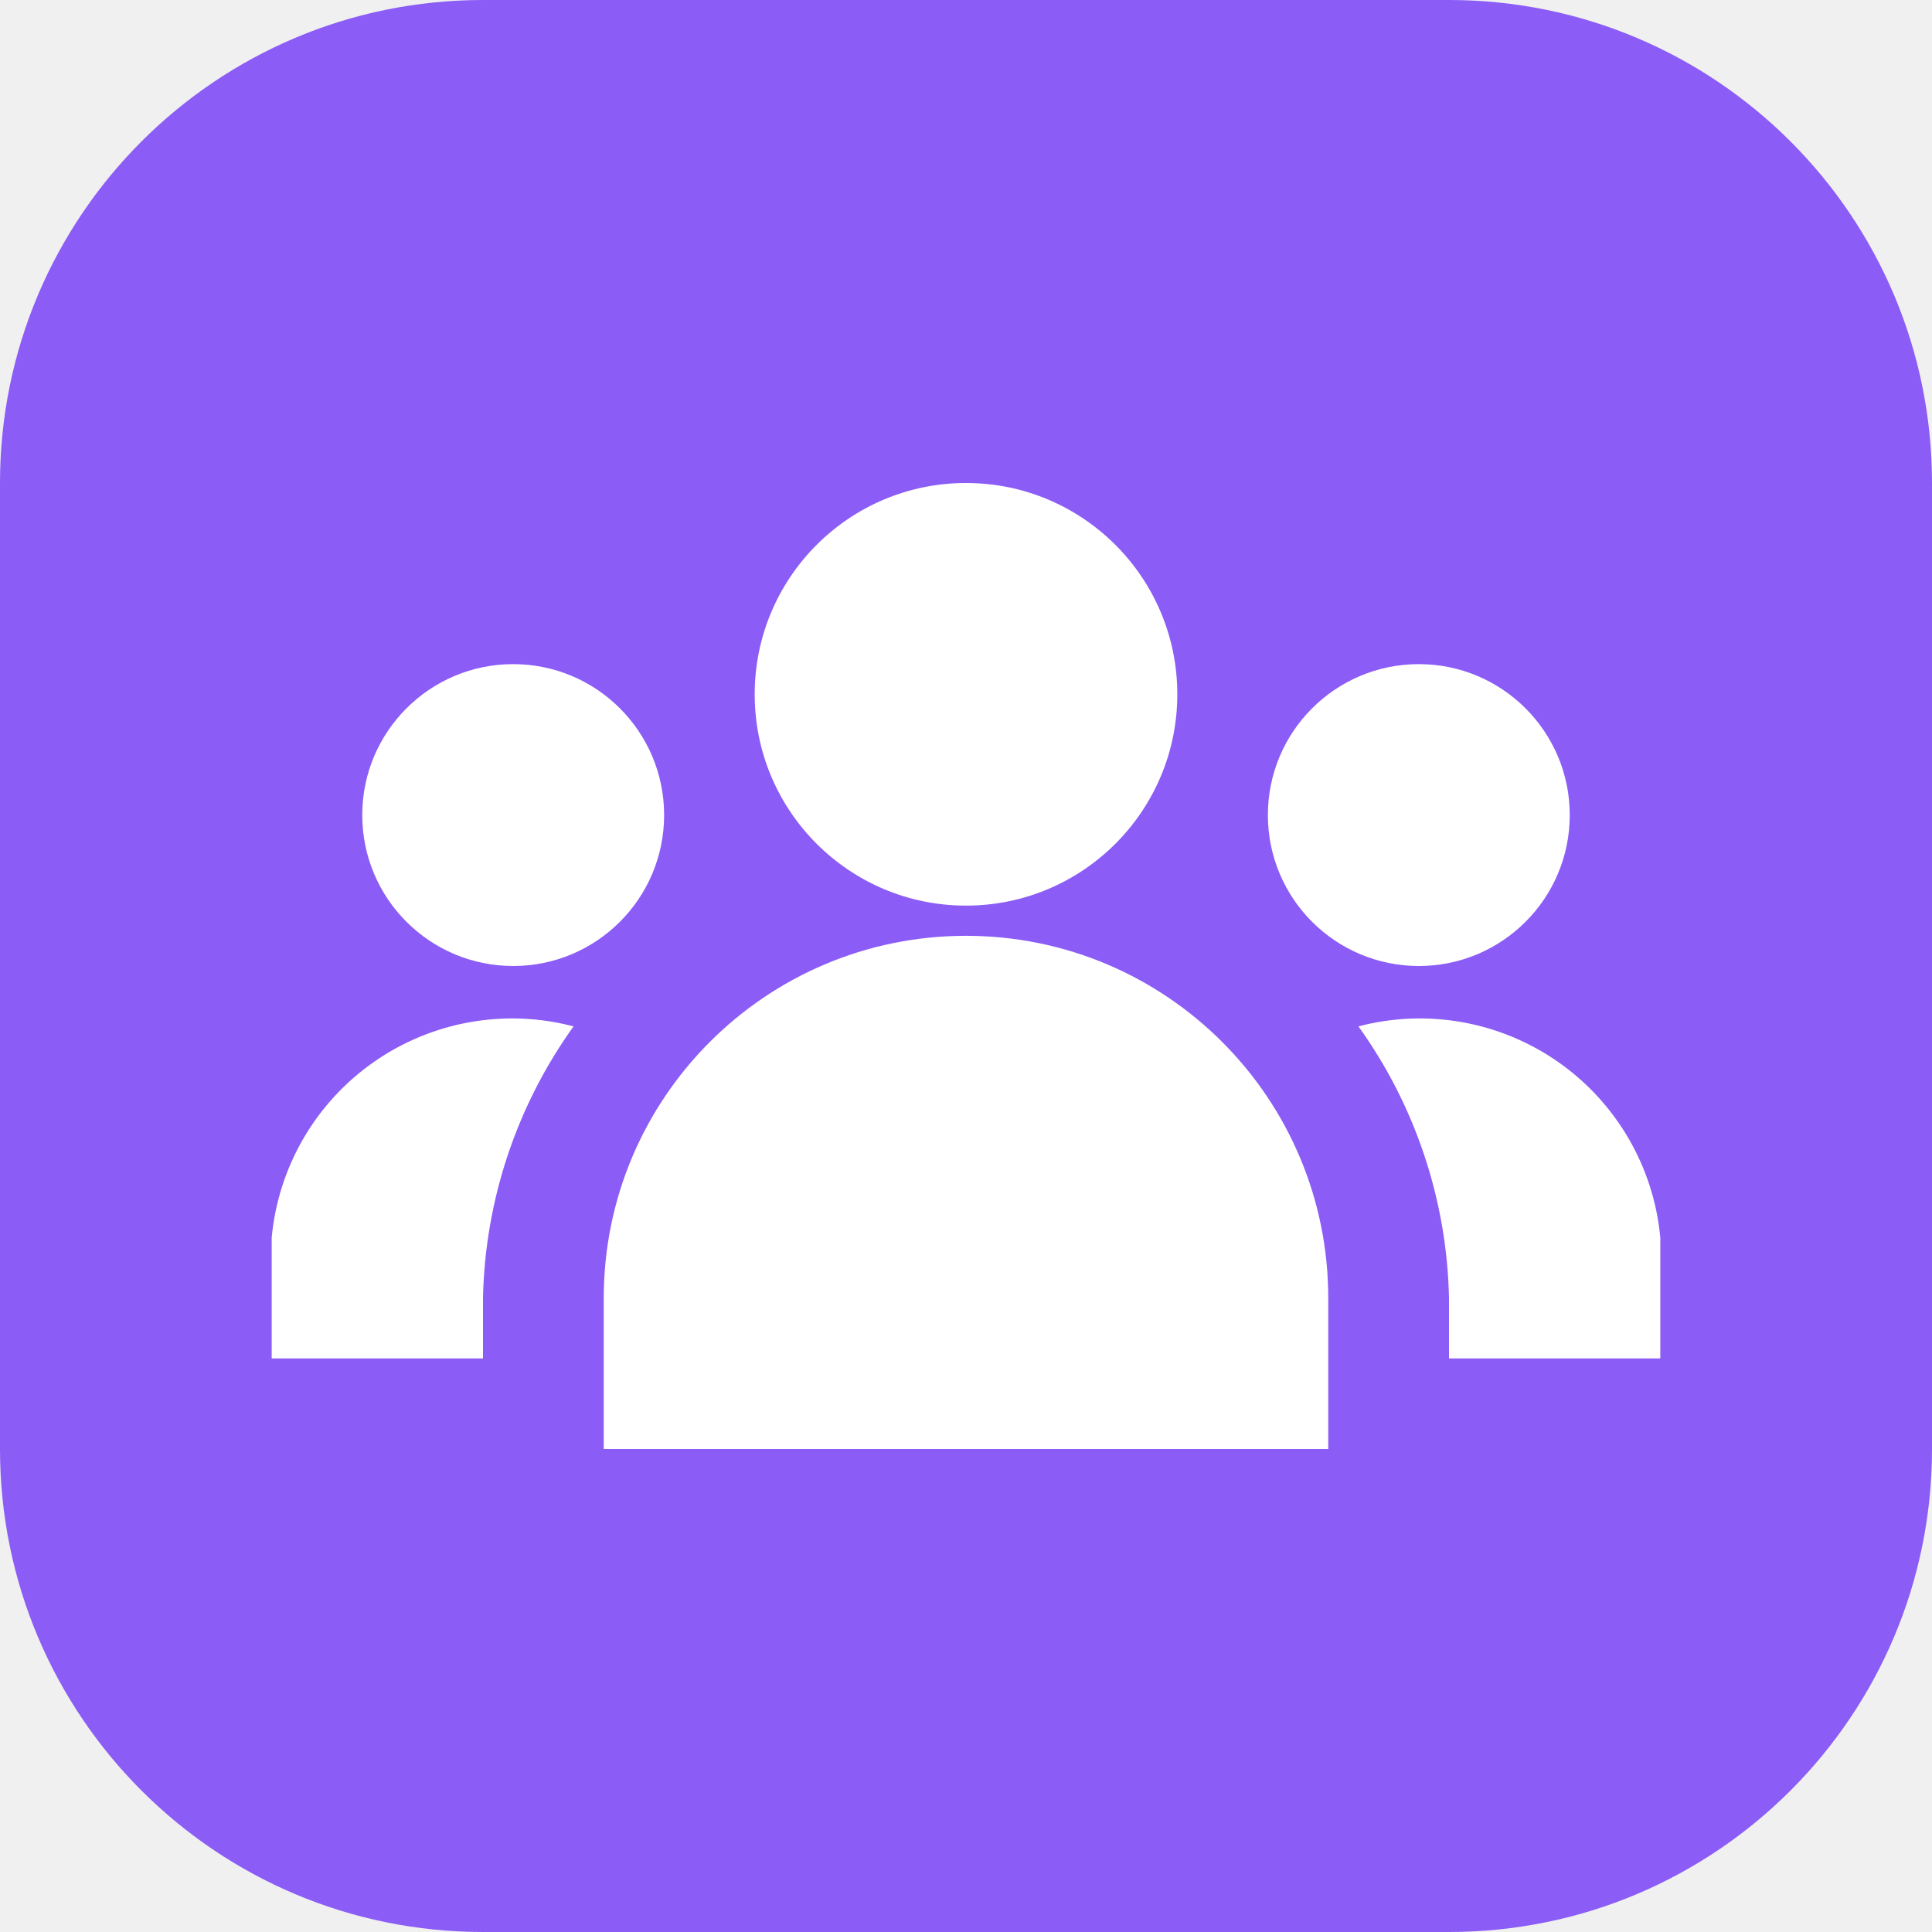
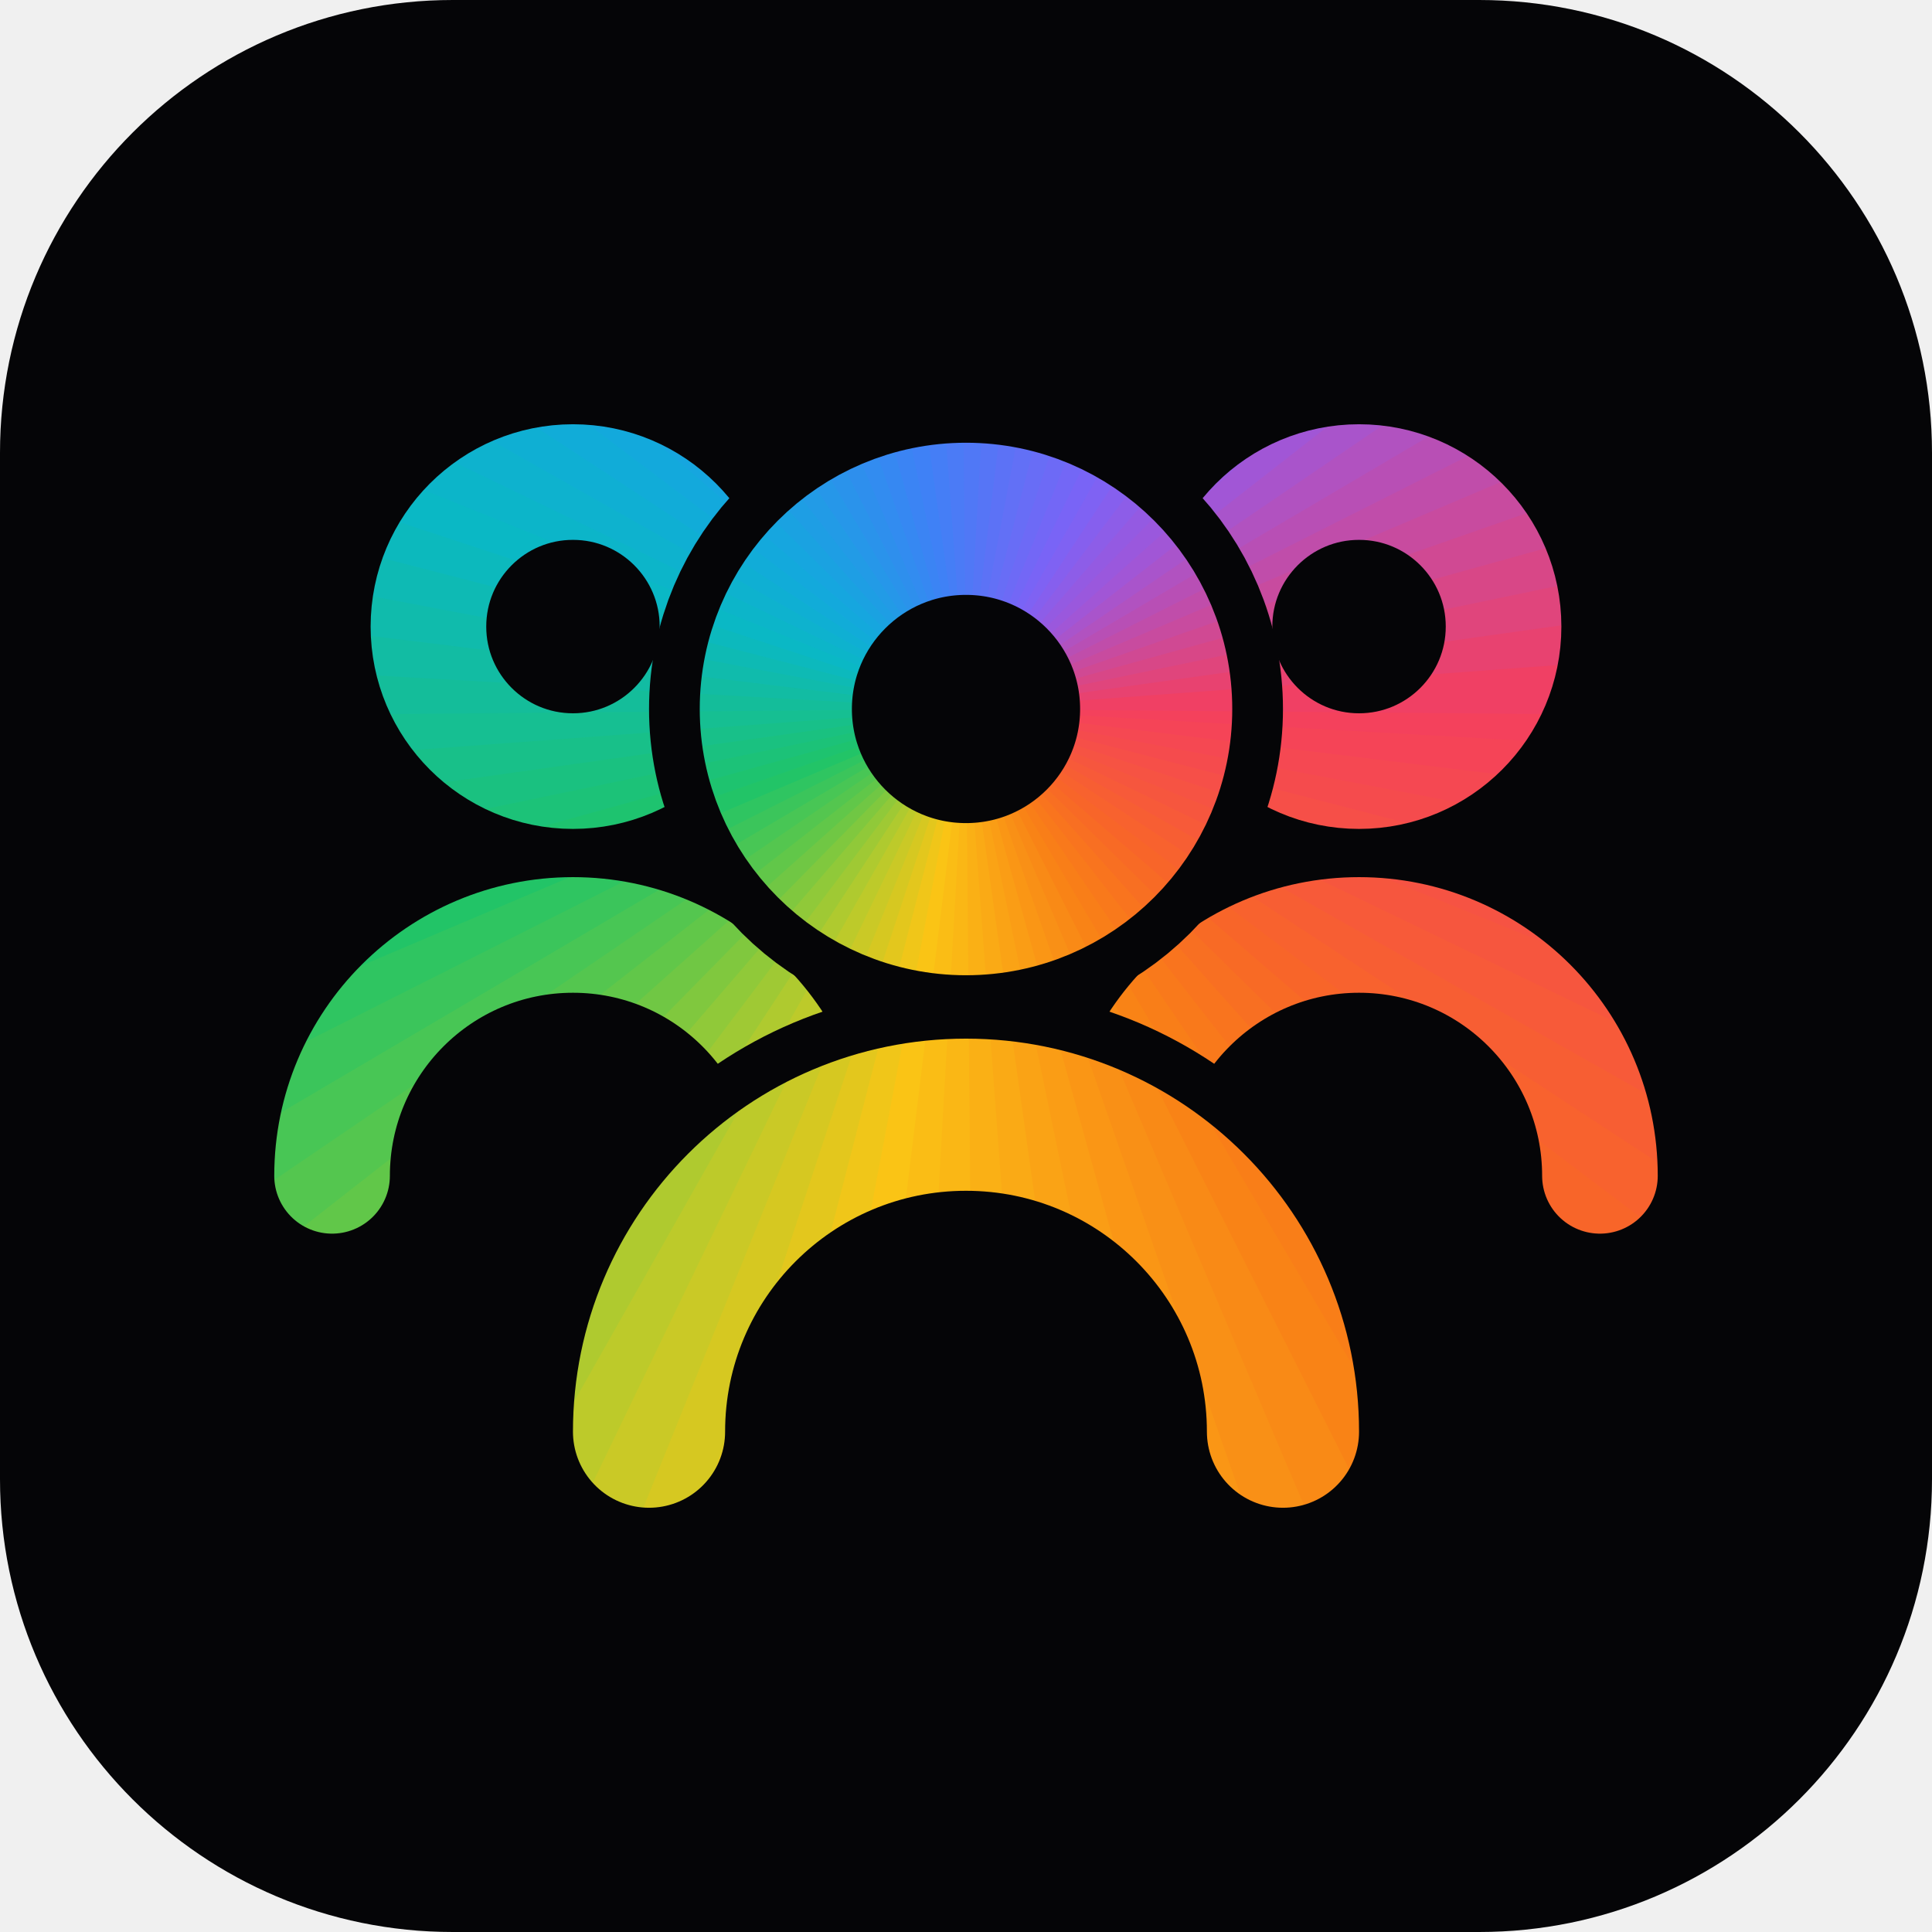
- <svg xmlns="http://www.w3.org/2000/svg" viewBox="0 0 64 64">
-   <rect width="64" height="64" rx="16" fill="#8b5cf6" />
-   <g fill="#fff">
-     <circle cx="32" cy="23" r="7" />
-     <circle cx="17" cy="27" r="5" />
-     <circle cx="47" cy="27" r="5" />
-     <path d="M20 48v-5a12 12 0 0 1 24 0v5H20ZM9 45v-4a8 8 0 0 1 10-7 16 16 0 0 0-3 9v2H9Zm39 0v-2a16 16 0 0 0-3-9 8 8 0 0 1 10 7v4h-7Z" />
+ <svg xmlns="http://www.w3.org/2000/svg" viewBox="0 0 512 512" role="img" aria-label="Iris Groups">
+   <defs>
+     <mask id="iris-groups-people" maskUnits="userSpaceOnUse" x="0" y="0" width="512" height="512">
+       <rect width="512" height="512" fill="#000" />
+       <g fill="none">
+         <circle cx="151.84" cy="166.05" r="38.3" stroke="#fff" stroke-width="30.64" />
+         <path d="M88 311.61a63.84 63.84 0 0 1 127.68 0" stroke="#fff" stroke-width="30.64" stroke-linecap="round" />
+         <circle cx="360.16" cy="166.05" r="38.3" stroke="#fff" stroke-width="30.64" />
+         <path d="M296.32 311.61a63.84 63.84 0 0 1 127.68 0" stroke="#fff" stroke-width="30.64" stroke-linecap="round" />
+       </g>
+       <circle cx="256" cy="187.89" r="50.4" fill="#000" stroke="#000" stroke-width="67.2" />
+       <path d="M172 379.41a84 84 0 0 1 168 0v512h-168z" fill="#000" stroke="#000" stroke-width="67.2" stroke-linejoin="round" />
+       <g fill="none">
+         <circle cx="256" cy="187.89" r="50.4" stroke="#fff" stroke-width="40.32" />
+         <path d="M172 379.41a84 84 0 0 1 168 0" stroke="#fff" stroke-width="40.32" stroke-linecap="round" />
+       </g>
+     </mask>
+   </defs>
+   <rect width="512" height="512" rx="120" fill="#050507" />
+   <g mask="url(#iris-groups-people)">
+     <path d="M256 187.89L675.98 184.23A420 420 0 0 1 674.85 219.02Z" fill="#F4415C" />
+     <path d="M256 187.89L675.32 211.7A420 420 0 0 1 671.91 246.35Z" fill="#F54457" />
+     <path d="M256 187.89L672.87 239.08A420 420 0 0 1 667.2 273.42Z" fill="#F54852" />
+     <path d="M256 187.89L668.63 266.23A420 420 0 0 1 660.72 300.13Z" fill="#F54B4D" />
+     <path d="M256 187.89L662.62 293.05A420 420 0 0 1 652.52 326.36Z" fill="#F64F48" />
+     <path d="M256 187.89L654.87 319.42A420 420 0 0 1 642.61 352Z" fill="#F65343" />
+     <path d="M256 187.89L645.42 345.23A420 420 0 0 1 631.05 376.93Z" fill="#F6563E" />
+     <path d="M256 187.89L634.29 370.36A420 420 0 0 1 617.88 401.06Z" fill="#F75A39" />
+     <path d="M256 187.89L621.55 394.71A420 420 0 0 1 603.17 424.27Z" fill="#F75E33" />
+     <path d="M256 187.89L607.24 418.18A420 420 0 0 1 586.96 446.47Z" fill="#F8622E" />
+     <path d="M256 187.89L591.43 440.66A420 420 0 0 1 569.34 467.56Z" fill="#F86529" />
+     <path d="M256 187.89L574.18 462.05A420 420 0 0 1 550.38 487.46Z" fill="#F86A25" />
+     <path d="M256 187.89L555.57 482.27A420 420 0 0 1 530.16 506.07Z" fill="#F86F22" />
+     <path d="M256 187.89L535.67 501.24A420 420 0 0 1 508.76 523.32Z" fill="#F9741E" />
+     <path d="M256 187.89L514.58 518.86A420 420 0 0 1 486.28 539.13Z" fill="#F9791B" />
+     <path d="M256 187.89L492.38 535.06A420 420 0 0 1 462.82 553.44Z" fill="#F97E18" />
+     <path d="M256 187.89L469.17 549.78A420 420 0 0 1 438.47 566.19Z" fill="#F98316" />
+     <path d="M256 187.89L445.04 562.94A420 420 0 0 1 413.33 577.31Z" fill="#F98A16" />
+     <path d="M256 187.89L420.11 574.5A420 420 0 0 1 387.53 586.77Z" fill="#F99016" />
+     <path d="M256 187.89L394.47 584.41A420 420 0 0 1 361.16 594.51Z" fill="#FA9615" />
+     <path d="M256 187.89L368.24 592.62A420 420 0 0 1 334.34 600.52Z" fill="#FA9D15" />
+     <path d="M256 187.89L341.53 599.09A420 420 0 0 1 307.19 604.76Z" fill="#FAA315" />
+     <path d="M256 187.89L314.45 603.81A420 420 0 0 1 279.81 607.22Z" fill="#FAAA15" />
+     <path d="M256 187.89L287.13 606.74A420 420 0 0 1 252.33 607.88Z" fill="#FAB015" />
+     <path d="M256 187.89L259.67 607.88A420 420 0 0 1 224.87 606.74Z" fill="#FAB715" />
+     <path d="M256 187.89L232.19 607.22A420 420 0 0 1 197.55 603.81Z" fill="#FABD15" />
+     <path d="M256 187.89L204.81 604.76A420 420 0 0 1 170.47 599.09Z" fill="#FAC415" />
+     <path d="M256 187.89L177.66 600.52A420 420 0 0 1 143.76 592.62Z" fill="#F0C619" />
+     <path d="M256 187.89L150.84 594.51A420 420 0 0 1 117.53 584.41Z" fill="#E3C71D" />
+     <path d="M256 187.89L124.47 586.77A420 420 0 0 1 91.89 574.5Z" fill="#D6C821" />
+     <path d="M256 187.89L98.67 577.31A420 420 0 0 1 66.96 562.94Z" fill="#CAC926" />
+     <path d="M256 187.89L73.53 566.19A420 420 0 0 1 42.83 549.78Z" fill="#BDCA2A" />
+     <path d="M256 187.89L49.18 553.44A420 420 0 0 1 19.62 535.06Z" fill="#AFCA2F" />
+     <path d="M256 187.89L25.72 539.13A420 420 0 0 1 -2.58 518.86Z" fill="#9FC934" />
+     <path d="M256 187.89L3.24 523.32A420 420 0 0 1 -23.67 501.24Z" fill="#90C939" />
+     <path d="M256 187.89L-18.16 506.07A420 420 0 0 1 -43.57 482.27Z" fill="#80C83E" />
+     <path d="M256 187.89L-38.38 487.46A420 420 0 0 1 -62.18 462.05Z" fill="#70C744" />
+     <path d="M256 187.89L-57.34 467.56A420 420 0 0 1 -79.43 440.66Z" fill="#61C749" />
+     <path d="M256 187.89L-74.96 446.47A420 420 0 0 1 -95.24 418.18Z" fill="#54C64F" />
+     <path d="M256 187.89L-91.17 424.27A420 420 0 0 1 -109.55 394.71Z" fill="#48C655" />
+     <path d="M256 187.89L-105.88 401.06A420 420 0 0 1 -122.29 370.36Z" fill="#3BC55B" />
+     <path d="M256 187.89L-119.05 376.93A420 420 0 0 1 -133.42 345.23Z" fill="#2FC561" />
+     <path d="M256 187.89L-130.61 352A420 420 0 0 1 -142.87 319.42Z" fill="#22C467" />
+     <path d="M256 187.89L-140.52 326.36A420 420 0 0 1 -150.62 293.05Z" fill="#1EC36F" />
+     <path d="M256 187.89L-148.72 300.13A420 420 0 0 1 -156.63 266.23Z" fill="#1CC278" />
+     <path d="M256 187.89L-155.2 273.42A420 420 0 0 1 -160.87 239.08Z" fill="#1AC180" />
+     <path d="M256 187.89L-159.91 246.35A420 420 0 0 1 -163.32 211.7Z" fill="#18C089" />
+     <path d="M256 187.89L-162.85 219.02A420 420 0 0 1 -163.98 184.23Z" fill="#16BF92" />
+     <path d="M256 187.89L-163.98 191.56A420 420 0 0 1 -162.85 156.77Z" fill="#14BD9A" />
+     <path d="M256 187.89L-163.32 164.08A420 420 0 0 1 -159.91 129.44Z" fill="#12BCA3" />
+     <path d="M256 187.89L-160.87 136.71A420 420 0 0 1 -155.2 102.36Z" fill="#10BBAC" />
+     <path d="M256 187.89L-156.63 109.55A420 420 0 0 1 -148.72 75.65Z" fill="#0EBAB4" />
+     <path d="M256 187.89L-150.62 82.73A420 420 0 0 1 -140.52 49.42Z" fill="#0CB9BD" />
+     <path d="M256 187.89L-142.87 56.36A420 420 0 0 1 -130.61 23.79Z" fill="#0AB8C5" />
+     <path d="M256 187.89L-133.42 30.56A420 420 0 0 1 -119.05 -1.15Z" fill="#0CB5C9" />
+     <path d="M256 187.89L-122.29 5.43A420 420 0 0 1 -105.88 -25.27Z" fill="#0EB2CE" />
+     <path d="M256 187.89L-109.55 -18.93A420 420 0 0 1 -91.17 -48.49Z" fill="#0FAFD3" />
+     <path d="M256 187.89L-95.24 -42.39A420 420 0 0 1 -74.96 -70.69Z" fill="#11ACD8" />
+     <path d="M256 187.89L-79.43 -64.87A420 420 0 0 1 -57.34 -91.78Z" fill="#13A9DC" />
+     <path d="M256 187.89L-62.18 -86.27A420 420 0 0 1 -38.38 -111.67Z" fill="#16A6DF" />
+     <path d="M256 187.89L-43.57 -106.49A420 420 0 0 1 -18.16 -130.28Z" fill="#1AA2E1" />
+     <path d="M256 187.89L-23.67 -125.45A420 420 0 0 1 3.24 -147.53Z" fill="#1E9EE4" />
+     <path d="M256 187.89L-2.58 -143.07A420 420 0 0 1 25.72 -163.35Z" fill="#229BE6" />
+     <path d="M256 187.89L19.62 -159.27A420 420 0 0 1 49.18 -177.66Z" fill="#2697E9" />
+     <path d="M256 187.89L42.83 -173.99A420 420 0 0 1 73.53 -190.4Z" fill="#2A93EB" />
+     <path d="M256 187.89L66.96 -187.16A420 420 0 0 1 98.67 -201.52Z" fill="#2E8FED" />
+     <path d="M256 187.89L91.89 -198.72A420 420 0 0 1 124.47 -210.98Z" fill="#328CF0" />
+     <path d="M256 187.89L117.53 -208.62A420 420 0 0 1 150.84 -218.73Z" fill="#3688F2" />
+     <path d="M256 187.89L143.76 -216.83A420 420 0 0 1 177.66 -224.74Z" fill="#3B84F4" />
+     <path d="M256 187.89L170.47 -223.31A420 420 0 0 1 204.81 -228.98Z" fill="#3F81F6" />
+     <path d="M256 187.89L197.55 -228.02A420 420 0 0 1 232.19 -231.43Z" fill="#457EF6" />
+     <path d="M256 187.89L224.87 -230.95A420 420 0 0 1 259.67 -232.09Z" fill="#4B7BF6" />
+     <path d="M256 187.89L252.33 -232.09A420 420 0 0 1 287.13 -230.95Z" fill="#5078F6" />
+     <path d="M256 187.89L279.81 -231.43A420 420 0 0 1 314.45 -228.02Z" fill="#5675F6" />
+     <path d="M256 187.89L307.19 -228.98A420 420 0 0 1 341.53 -223.31Z" fill="#5C72F6" />
+     <path d="M256 187.89L334.34 -224.74A420 420 0 0 1 368.24 -216.83Z" fill="#6270F6" />
+     <path d="M256 187.89L361.16 -218.73A420 420 0 0 1 394.47 -208.62Z" fill="#686DF6" />
+     <path d="M256 187.89L387.53 -210.98A420 420 0 0 1 420.11 -198.72Z" fill="#6D6AF6" />
+     <path d="M256 187.89L413.33 -201.52A420 420 0 0 1 445.04 -187.16Z" fill="#7367F6" />
+     <path d="M256 187.89L438.47 -190.4A420 420 0 0 1 469.17 -173.99Z" fill="#7964F6" />
+     <path d="M256 187.89L462.82 -177.66A420 420 0 0 1 492.38 -159.27Z" fill="#7F62F3" />
+     <path d="M256 187.89L486.28 -163.35A420 420 0 0 1 514.58 -143.07Z" fill="#865FEE" />
+     <path d="M256 187.89L508.76 -147.53A420 420 0 0 1 535.67 -125.45Z" fill="#8D5DE8" />
+     <path d="M256 187.89L530.16 -130.28A420 420 0 0 1 555.57 -106.49Z" fill="#945AE2" />
+     <path d="M256 187.89L550.38 -111.67A420 420 0 0 1 574.18 -86.27Z" fill="#9A58DD" />
+     <path d="M256 187.89L569.34 -91.78A420 420 0 0 1 591.43 -64.87Z" fill="#A156D6" />
+     <path d="M256 187.89L586.96 -70.69A420 420 0 0 1 607.24 -42.39Z" fill="#A954CB" />
+     <path d="M256 187.89L603.17 -48.49A420 420 0 0 1 621.55 -18.93Z" fill="#B152C0" />
+     <path d="M256 187.89L617.88 -25.27A420 420 0 0 1 634.29 5.43Z" fill="#B84FB5" />
+     <path d="M256 187.89L631.05 -1.15A420 420 0 0 1 645.42 30.56Z" fill="#C04DAA" />
+     <path d="M256 187.89L642.61 23.79A420 420 0 0 1 654.87 56.36Z" fill="#C84B9F" />
+     <path d="M256 187.89L652.52 49.42A420 420 0 0 1 662.62 82.73Z" fill="#D04993" />
+     <path d="M256 187.89L660.72 75.65A420 420 0 0 1 668.63 109.55Z" fill="#D84787" />
+     <path d="M256 187.89L667.2 102.36A420 420 0 0 1 672.87 136.71Z" fill="#E0457C" />
+     <path d="M256 187.89L671.91 129.44A420 420 0 0 1 675.32 164.08Z" fill="#E84270" />
+     <path d="M256 187.89L674.85 156.77A420 420 0 0 1 675.98 191.56Z" fill="#F04064" />
  </g>
</svg>
